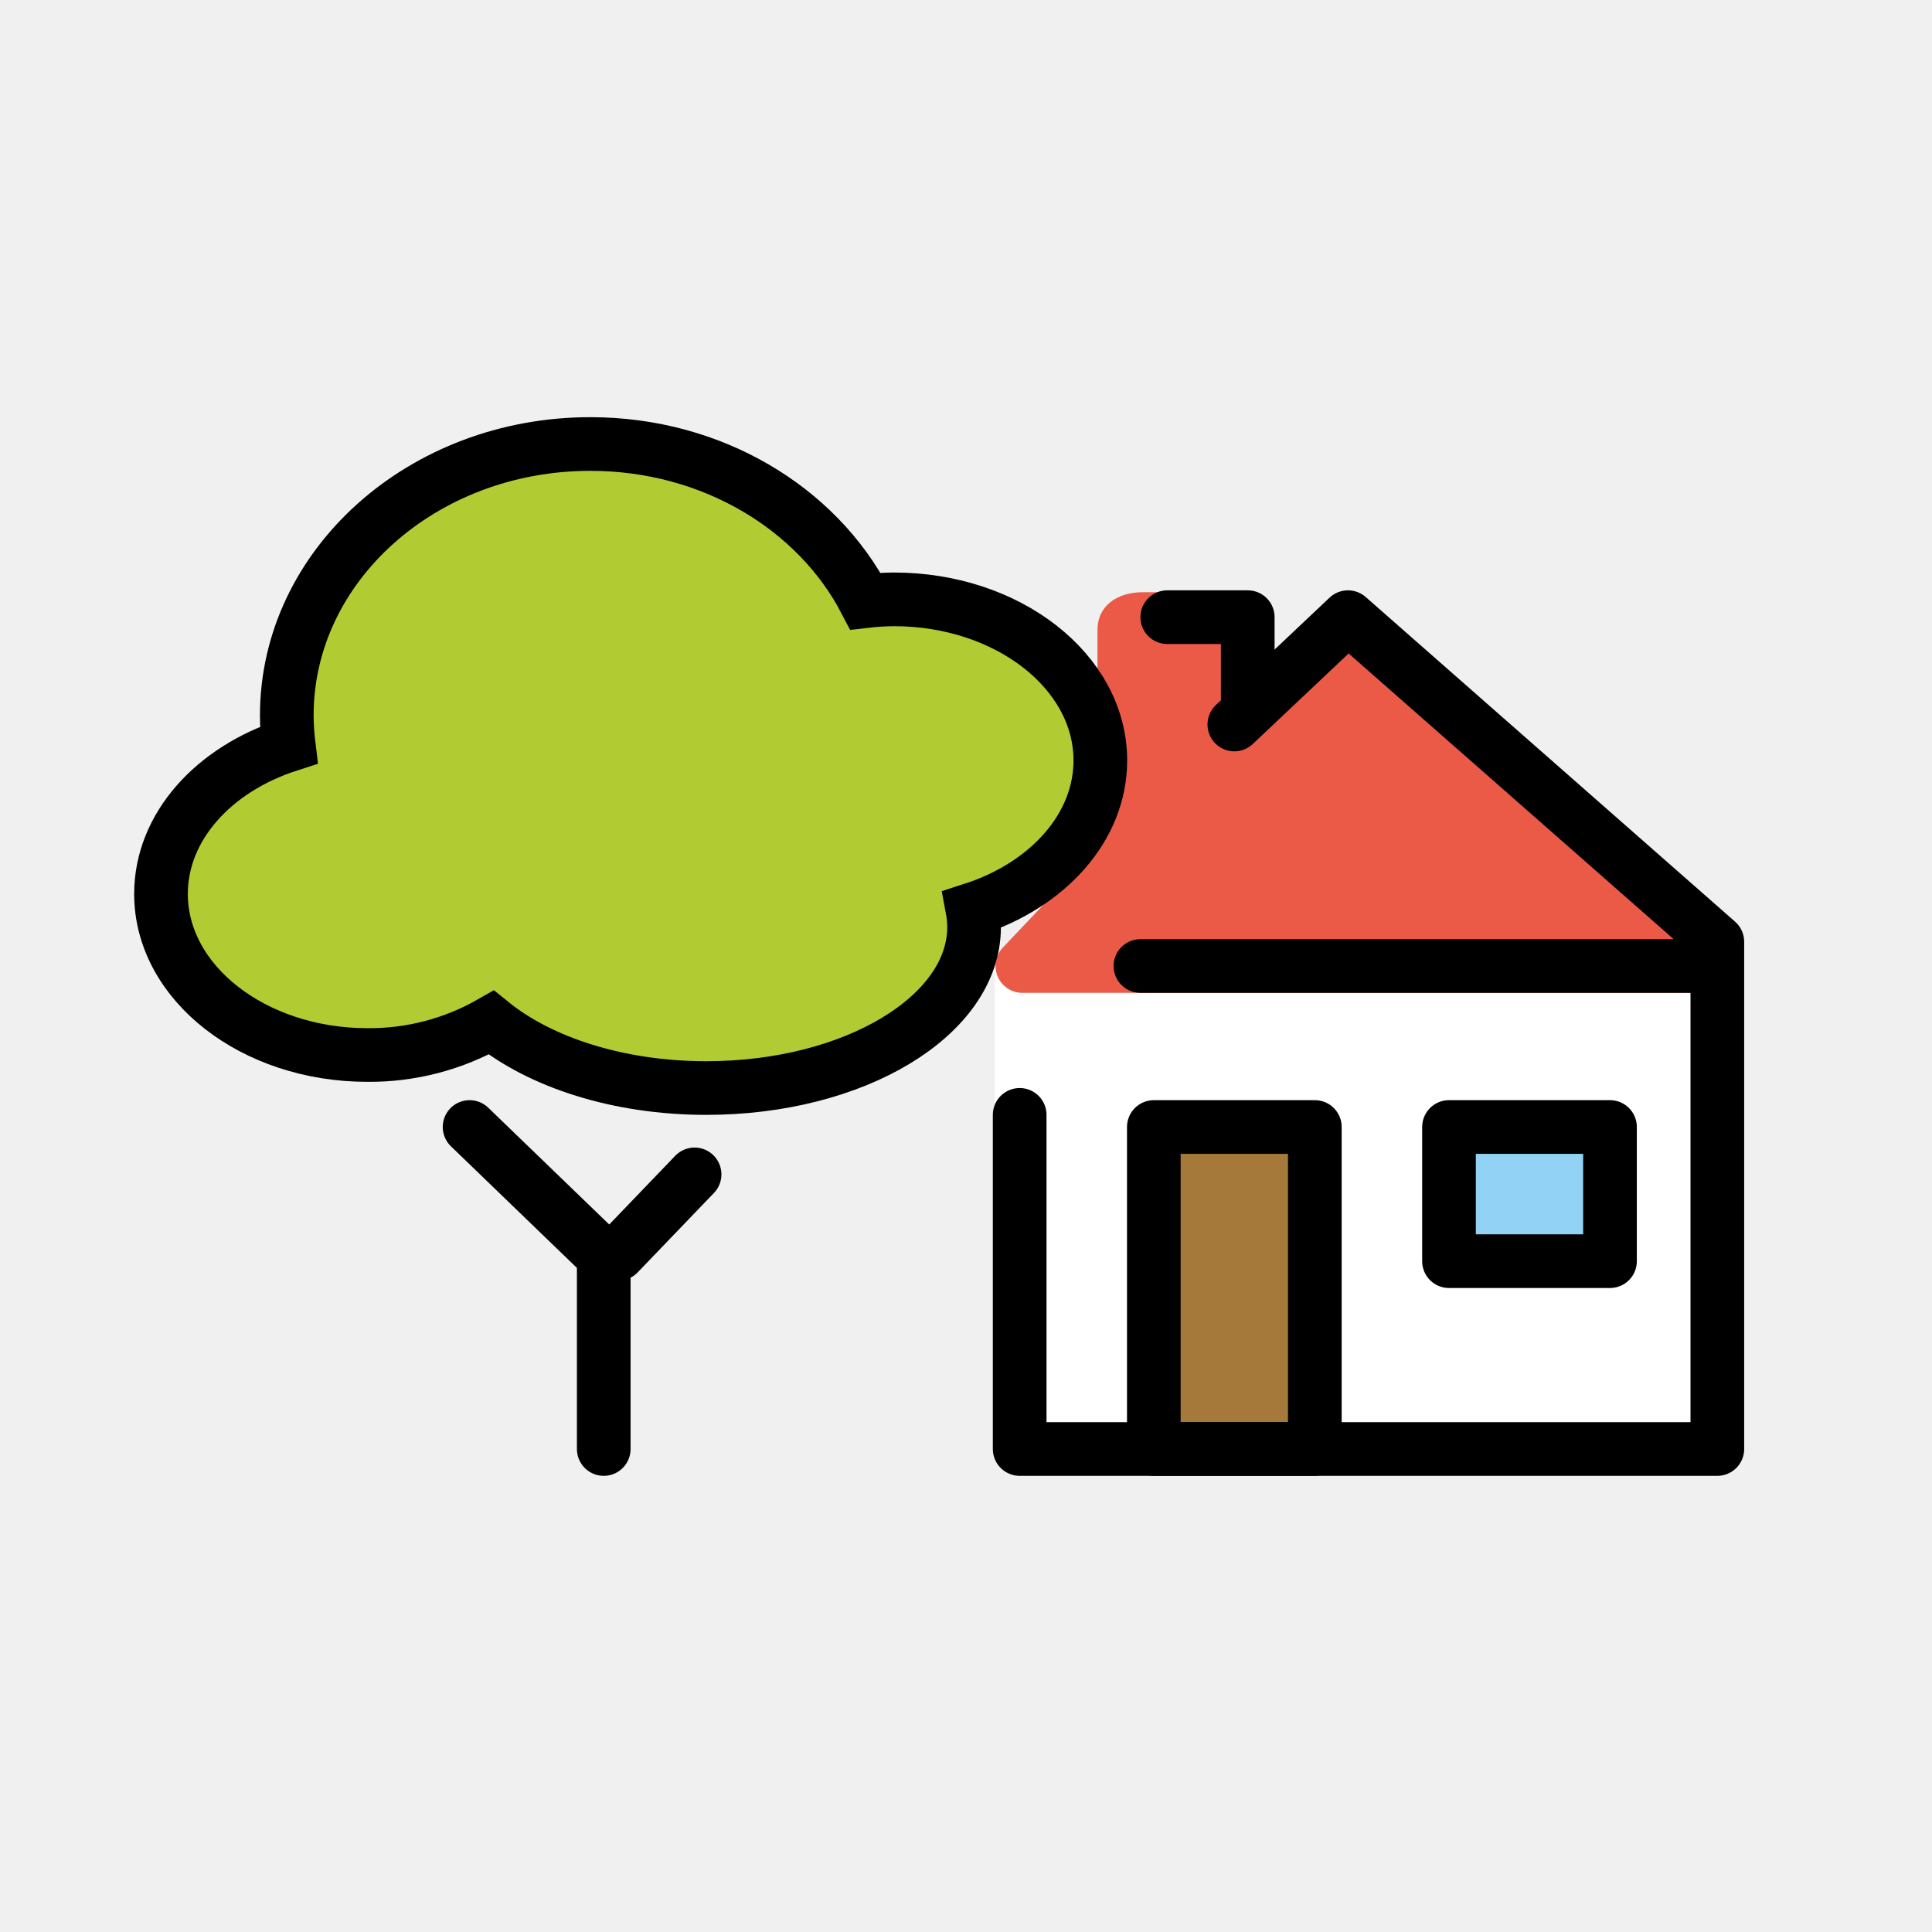
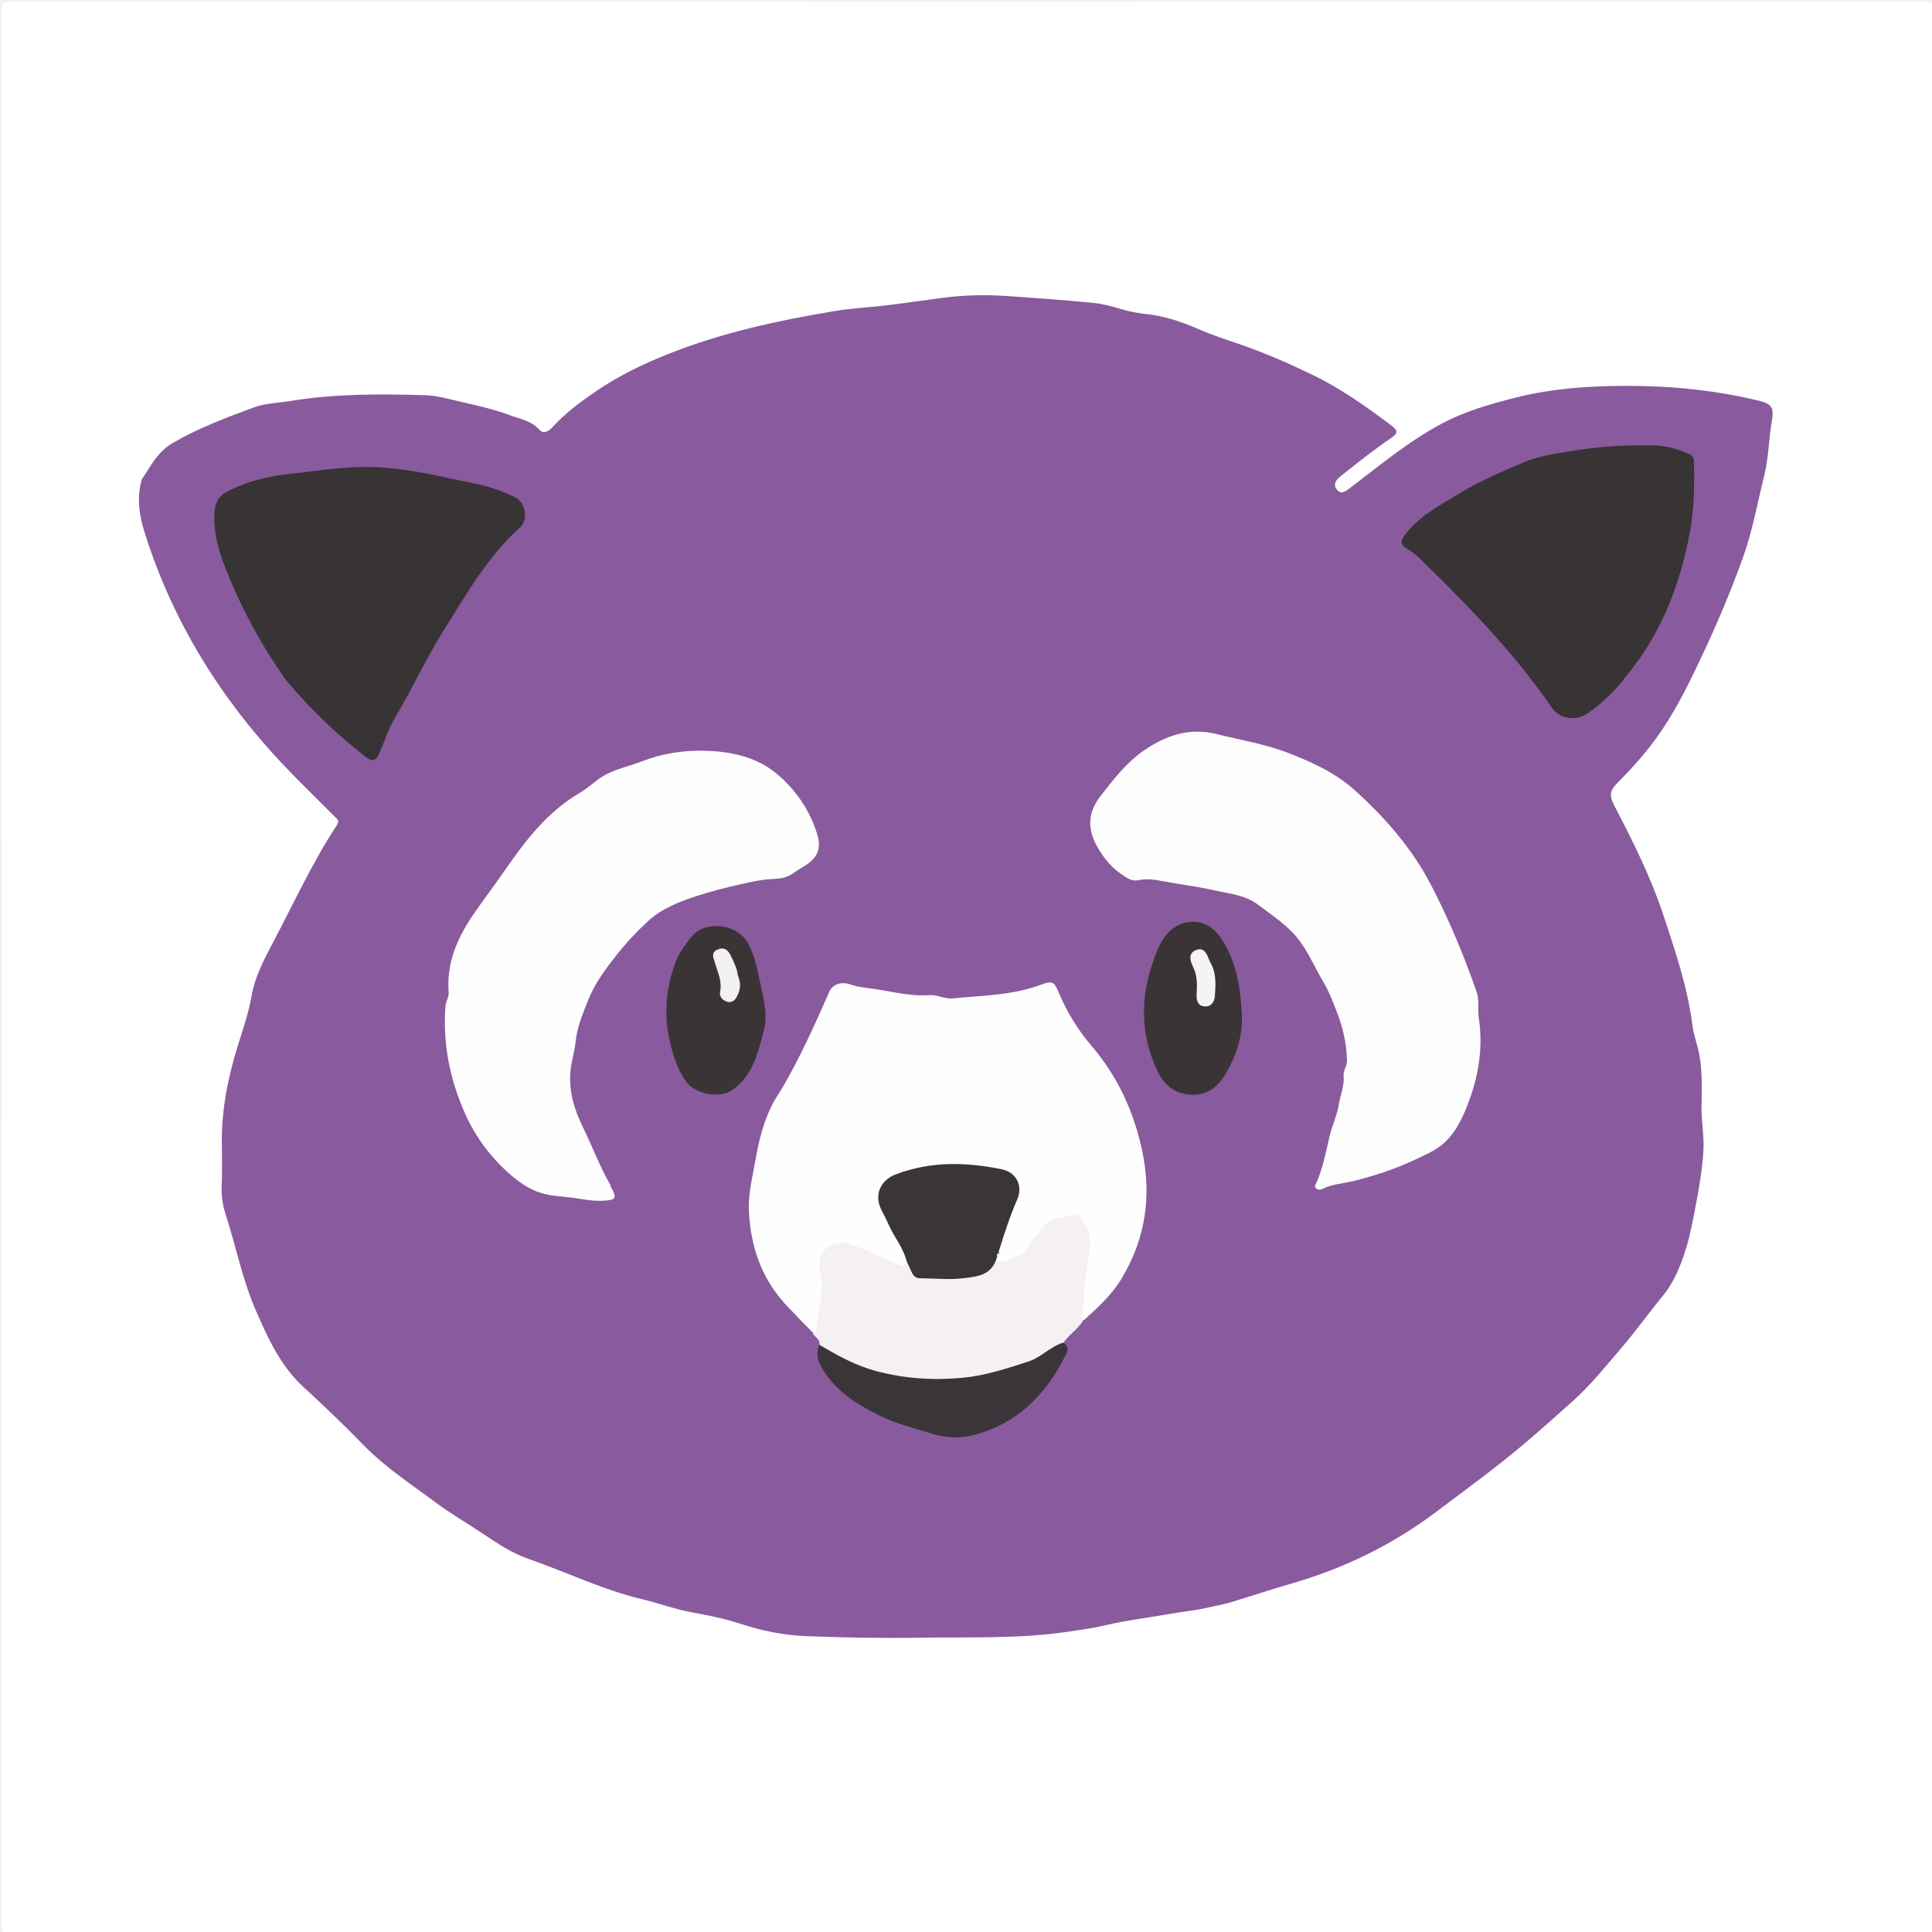
- <svg xmlns="http://www.w3.org/2000/svg" id="emoji" viewBox="0 0 72 72" version="1.1">
-   <g id="color">
-     <rect x="37.075" y="36.053" width="26.884" height="18.114" fill="#FFFFFF" />
-     <polygon fill="#EA5A47" stroke="#EA5A47" stroke-linecap="round" stroke-linejoin="round" stroke-miterlimit="10" stroke-width="2" points="50.235,23.2 38.1,36 63.5,36" />
-     <path fill="#EA5A47" d="M47.3,26l-6.4,6.059v-8.573c0-0.931,0.755-1.416,1.686-1.416h3.028 c0.931,0,1.686,0.485,1.686,1.416C47.3,23.486,47.3,26,47.3,26z" />
-     <rect x="43" y="42" width="6" height="12" fill="#A57939" />
-     <rect x="54" y="42" width="6" height="5" fill="#92D3F5" />
-     <path fill="#B1CC33" d="M41.006,28.339c0-3.312-3.445-6.003-7.694-6.003c-0.355,0.003-0.71,0.025-1.062,0.066 c-1.8-3.455-5.707-5.855-10.25-5.855c-6.248,0-11.312,4.529-11.312,10.114c0.001,0.369,0.025,0.738,0.07,1.104 C7.966,28.666,6,30.81,6,33.314c0,3.312,3.445,6.003,7.694,6.003c1.615,0.014,3.206-0.402,4.614-1.207 c1.818,1.477,4.726,2.438,8.015,2.438c5.511,0,9.978-2.688,9.978-6.003c-0.001-0.219-0.021-0.438-0.061-0.653 C39.036,32.99,41.006,30.845,41.006,28.339z" />
-   </g>
-   <g id="hair" />
-   <g id="skin" />
-   <g id="skin-shadow" />
-   <g id="line">
-     <polyline fill="none" stroke="#000000" stroke-linecap="round" stroke-linejoin="round" stroke-miterlimit="10" stroke-width="2" points="46,27 50.235,23 64,35.098 64,54 38,54 38,41.548" />
-     <rect x="43" y="42" width="6" height="12" fill="none" stroke="#000000" stroke-linecap="round" stroke-linejoin="round" stroke-miterlimit="10" stroke-width="2" />
-     <rect x="54" y="42" width="6" height="5" fill="none" stroke="#000000" stroke-linecap="round" stroke-linejoin="round" stroke-miterlimit="10" stroke-width="2" />
-     <polyline fill="none" stroke="#000000" stroke-linecap="round" stroke-linejoin="round" stroke-miterlimit="10" stroke-width="2" points="43.5,23 46.5,23 46.5,26" />
-     <path fill="none" stroke="#000000" stroke-miterlimit="10" stroke-width="2" d="M31.245,39.34" />
-     <polyline fill="none" stroke="#000000" stroke-linecap="round" stroke-linejoin="round" stroke-width="2" points="22.5,54 22.5,46.827 17.5,42" />
-     <line x1="23.041" x2="25.885" y1="46.727" y2="43.766" fill="none" stroke="#000000" stroke-linecap="round" stroke-linejoin="round" stroke-width="2" />
-     <path fill="none" stroke="#000000" stroke-linecap="round" stroke-miterlimit="10" stroke-width="2" d="M41.006,28.339 c0-3.312-3.445-6.003-7.694-6.003c-0.355,0.003-0.71,0.025-1.062,0.066c-1.8-3.455-5.707-5.855-10.25-5.855 c-6.248,0-11.312,4.529-11.312,10.114c0.001,0.369,0.025,0.738,0.07,1.104C7.966,28.666,6,30.81,6,33.314 c0,3.312,3.445,6.003,7.694,6.003c1.615,0.014,3.206-0.402,4.614-1.207c1.818,1.477,4.726,2.438,8.015,2.438 c5.511,0,9.978-2.688,9.978-6.003c-0.001-0.219-0.021-0.438-0.061-0.653 C39.036,32.99,41.006,30.845,41.006,28.339z" />
-     <line x1="63.5" x2="42.5" y1="36" y2="36" fill="none" stroke="#000000" stroke-linecap="round" stroke-linejoin="round" stroke-miterlimit="10" stroke-width="2" />
-   </g>
+ <svg xmlns="http://www.w3.org/2000/svg" version="1.1" id="Layer_1" x="0px" y="0px" width="100%" viewBox="0 0 1080 1080" enable-background="new 0 0 1080 1080" xml:space="preserve">
+   <path fill="#FFFFFF" opacity="1" stroke="none" d=" M606,1081   C405.523,1081 205.546,1080.989 5.569,1081.086   C1.949,1081.087 0.895,1080.479 0.896,1076.57   C1.008,719.612 1.01,362.653 0.882,5.694   C0.881,1.522 1.867,0.896 5.805,0.897   C362.597,1.008 719.389,1.008 1076.182,0.899   C1080.091,0.898 1081.121,1.479 1081.119,5.68   C1080.99,362.473 1080.989,719.265 1081.123,1076.057   C1081.125,1080.439 1080.025,1081.104 1075.944,1081.101   C919.463,1080.982 762.981,1081 606,1081  z" />
+   <path fill="#895A9E" opacity="1" stroke="none" d=" M678.859,897.839   C669.663,900.127 660.647,900.98 651.757,902.54   C640.622,904.493 629.391,905.833 618.329,908.445   C611.537,910.049 604.455,911.018 597.471,912.07   C569.779,916.241 541.848,915.051 514.01,915.488   C492.873,915.819 471.703,915.412 450.575,914.612   C437.946,914.134 425.574,911.548 413.433,907.564   C404.431,904.611 394.998,902.843 385.656,901.087   C376.599,899.383 368.004,896.114 359.085,894.006   C337.116,888.814 316.828,878.844 295.611,871.506   C286.899,868.493 278.878,863.382 271.001,858.053   C261.835,851.852 252.091,846.295 243.223,839.68   C229.529,829.466 215.141,820.106 203.107,807.698   C192.266,796.52 180.954,785.775 169.5,775.219   C156.817,763.53 149.942,748.36 143.223,733.069   C135.604,715.732 132.002,697.093 126.242,679.149   C124.648,674.185 123.651,668.975 123.908,663.528   C124.301,655.214 124.048,646.868 124.004,638.535   C123.904,619.789 127.535,601.772 133.145,583.895   C135.951,574.953 139.041,566.045 140.664,556.549   C142.339,546.757 147.126,537.229 151.869,528.283   C163.785,505.806 174.312,482.555 188.335,461.233   C190.057,458.614 188.278,457.638 186.951,456.304   C178.376,447.682 169.637,439.219 161.192,430.472   C139.922,408.443 121.528,384.306 106.58,357.466   C95.86,338.217 87.222,318.219 80.702,297.209   C77.798,287.852 76.478,278.575 79.019,268.978   C79.104,268.657 79.074,268.27 79.247,268.015   C84.259,260.637 87.91,252.705 96.516,247.675   C111,239.209 126.476,233.441 142.018,227.715   C148.463,225.341 155.605,225.266 162.415,224.15   C187.379,220.059 212.606,220.152 237.795,220.932   C244.126,221.128 250.452,222.923 256.687,224.384   C266.097,226.589 275.586,228.575 284.67,231.981   C290.551,234.186 296.964,235.097 301.559,240.28   C303.683,242.675 306.548,241.257 308.518,239.094   C315.851,231.042 324.464,224.652 333.45,218.53   C345.918,210.035 359.33,203.547 373.23,198.003   C403.327,186.001 434.779,179.187 466.636,173.865   C476.421,172.23 486.285,171.821 496.057,170.622   C506.16,169.382 516.303,167.886 526.403,166.556   C538.059,165.021 549.957,164.622 561.766,165.417   C578.024,166.512 594.282,167.693 610.501,169.242   C616.023,169.769 621.537,171.167 626.853,172.818   C631.461,174.249 636.209,175.053 640.86,175.564   C651.161,176.695 660.651,179.908 670.054,184.027   C677.48,187.281 685.252,189.764 692.932,192.41   C706.934,197.234 720.462,203.121 733.788,209.581   C749.709,217.3 763.98,227.455 778.037,238.028   C781.453,240.598 781.433,242.288 777.944,244.644   C768.036,251.332 758.731,258.832 749.361,266.243   C746.593,268.432 745.057,271.012 747.439,273.818   C749.916,276.736 752.483,274.434 754.791,272.685   C771.423,260.085 787.464,246.633 806.014,236.773   C819.158,229.787 833.376,225.754 847.69,222.16   C867.633,217.154 887.991,215.758 908.51,215.698   C933.702,215.624 958.573,218.043 983.08,223.973   C990.558,225.783 991.76,227.876 990.445,235.557   C988.71,245.69 988.671,256.072 986.17,266.099   C982.434,281.075 979.729,296.426 974.589,310.909   C966.777,332.917 957.413,354.354 947.224,375.453   C940.033,390.345 932.289,404.728 922.061,417.678   C916.921,424.187 911.375,430.384 905.48,436.268   C899.465,442.273 899.233,444.275 903.017,451.535   C913.156,470.988 922.96,490.733 929.819,511.486   C936.478,531.634 943.387,551.91 946.081,573.208   C946.619,577.461 948.01,581.613 949.085,585.792   C951.899,596.723 951.296,607.88 951.161,618.98   C951.063,627.138 952.718,635.178 952.216,643.368   C951.568,653.911 949.784,664.239 947.78,674.588   C946.318,682.138 944.977,689.702 942.757,697.061   C939.796,706.883 935.948,716.594 929.487,724.43   C921.661,733.922 914.54,743.953 906.528,753.321   C897.673,763.674 889.147,774.316 879.002,783.392   C866.032,794.995 853.084,806.621 839.387,817.427   C827.438,826.854 815.176,835.851 803.035,845.003   C778.672,863.371 751.665,876.624 722.31,885.1   C711.074,888.344 699.974,892.054 688.785,895.463   C685.668,896.413 682.454,897.049 678.859,897.839  z" />
+   <path fill="#FEFEFE" opacity="1" stroke="none" d=" M438.408,728.287   C425.009,713.536 419.558,695.761 418.626,676.79   C418.178,667.665 420.57,658.338 422.176,649.191   C424.155,637.923 426.723,626.806 432.201,616.533   C433.761,613.606 435.671,610.949 437.329,608.115   C447.405,590.889 455.51,572.715 463.535,554.493   C465.298,550.491 469.802,548.356 475.495,550.354   C479.822,551.873 484.276,552.178 488.537,552.784   C498.764,554.24 508.921,557.072 519.374,556.289   C524,555.943 528.052,558.571 532.628,558.107   C549.257,556.42 566.125,556.458 582.107,550.383   C588.253,548.046 589.353,548.909 591.686,554.498   C596.277,565.495 602.468,575.654 610.165,584.639   C624.878,601.812 633.952,621.76 638.518,643.475   C643.732,668.271 640.554,692.091 627.151,714.44   C621.599,723.698 614.12,730.537 606.181,737.739   C603.247,738.916 603.203,737.033 603.473,735.367   C605.39,723.549 604.863,711.435 607.638,699.741   C609.018,693.928 607.232,688.905 604.749,683.929   C603.905,682.236 602.547,680.592 600.536,680.919   C594.716,681.866 588.46,681.774 584.269,687.153   C581.203,691.087 578.053,694.968 574.879,698.806   C570.47,704.138 564.487,706.561 557.188,705.856   C556.595,705.157 556.416,704.679 556.4,703.772   C556.686,702.429 557.469,701.685 557.597,700.281   C559.241,690.681 562.763,682.073 566.189,673.438   C571.134,660.976 568.276,655.757 554.88,654.113   C544.065,652.786 533.337,650.015 522.232,652.257   C514.895,653.738 507.572,655.245 500.551,657.786   C493.96,660.173 490.643,668.018 493.39,674.75   C495.831,680.731 498.526,686.631 502.04,692.119   C504.637,696.174 507.134,700.338 507.12,705.815   C506.107,709.448 503.736,709.235 501.508,708.111   C495.128,704.893 487.98,703.5 481.894,699.556   C478.664,697.462 474.982,696.357 471.024,696.393   C463.358,696.462 459,701.071 459.489,708.777   C459.678,711.756 460.119,714.72 460.437,717.687   C461.381,726.482 458.093,734.76 457.638,743.368   C457.555,744.94 456.683,745.806 454.638,745.203   C449.281,739.81 444.259,734.649 439.127,729.164   C438.859,728.739 438.7,728.638 438.408,728.287  z" />
+   <path fill="#FEFDFE" opacity="1" stroke="none" d=" M739.887,549.103   C735.367,541.593 732.097,533.823 727.176,526.876   C720.777,517.843 711.739,512.153 703.23,505.708   C695.967,500.206 687.099,499.603 678.647,497.671   C669.056,495.48 659.284,494.367 649.659,492.525   C644.991,491.631 640.79,491.065 636.12,492.069   C632.505,492.846 629.344,490.388 626.534,488.445   C620.716,484.421 616.323,478.776 613.045,472.716   C607.98,463.354 607.928,454.348 615.17,445.044   C622.536,435.58 629.7,426.204 639.677,419.358   C651.866,410.996 665.177,406.621 679.866,410.301   C693.335,413.675 707.071,415.851 720.194,420.928   C733.796,426.191 746.863,432.221 757.634,442.005   C774.561,457.382 789.459,474.417 800.127,495.038   C810.071,514.259 818.364,534.109 825.441,554.486   C827.041,559.091 825.936,564.328 826.685,569.312   C829.394,587.347 825.918,604.706 818.891,621.27   C816.069,627.923 812.27,634.595 806.815,639.335   C802.189,643.354 796.131,645.858 790.465,648.517   C779.583,653.623 768.217,657.308 756.514,660.236   C750.863,661.65 744.853,661.83 739.51,664.529   C738.311,665.135 736.798,665.285 735.722,664.342   C734.419,663.199 735.481,662.119 736.023,660.863   C739.549,652.699 741.203,644.019 743.184,635.39   C744.568,629.365 747.42,623.675 748.395,617.466   C749.233,612.128 751.608,607.032 751.093,601.491   C750.804,598.384 753.02,595.992 752.957,592.832   C752.761,583.018 750.555,573.815 746.935,564.688   C744.861,559.46 742.898,554.266 739.887,549.103  z" />
+   <path fill="#FEFEFE" opacity="1" stroke="none" d=" M250.715,553.684   C249.684,534.969 257.903,520.167 268.188,506.093   C274.323,497.697 280.314,489.196 286.325,480.71   C296.709,466.05 308.188,452.593 323.992,443.283   C327.44,441.252 330.702,438.521 333.965,435.997   C341.334,430.298 350.508,428.842 358.912,425.576   C370.831,420.945 383.104,419.187 395.94,419.736   C409.802,420.328 423.092,423.481 433.635,432.089   C444.53,440.985 452.735,452.806 456.903,466.592   C459.448,475.008 456.544,480.193 448.526,484.84   C446.395,486.075 444.405,487.55 442.297,488.826   C439.322,490.628 436.264,491.211 432.605,491.327   C426.115,491.533 419.61,493.009 413.23,494.474   C405.25,496.305 397.292,498.356 389.504,500.868   C379.792,504 369.927,507.91 362.543,514.673   C356.305,520.387 350.244,526.772 344.926,533.531   C338.714,541.429 332.562,549.496 328.829,558.979   C325.837,566.578 322.584,574.016 321.755,582.418   C321.233,587.714 319.481,593.001 318.929,598.371   C317.757,609.746 321.089,620.476 325.954,630.354   C331.12,640.843 335.172,651.856 340.981,662.027   C341.222,662.45 341.212,663.016 341.451,663.44   C345.072,669.879 344.397,670.875 336.877,671.217   C331.863,671.445 327.014,670.619 322.124,669.832   C315.5,668.767 308.843,668.886 302.18,666.774   C295.92,664.79 290.827,661.3 286.283,657.448   C275.096,647.965 266.254,636.412 260.155,622.882   C251.463,603.599 247.455,583.512 249.02,562.351   C249.231,559.506 251.355,557.122 250.715,553.684  z" />
+   <path fill="#383335" opacity="1" stroke="none" d=" M159.852,380.105   C145.677,360.141 134.359,338.972 125.614,316.545   C121.921,307.073 119.325,297.034 119.892,286.545   C120.185,281.131 122.218,277.209 127.301,274.627   C137.94,269.223 149.218,266.295 160.985,265.028   C174.467,263.576 187.94,261.372 201.453,261.061   C218.534,260.668 235.405,263.836 252.067,267.555   C261.906,269.751 271.98,271.117 281.375,275.063   C283.824,276.092 286.367,277.003 288.614,278.38   C293.951,281.649 295.266,290.756 290.676,294.862   C272.796,310.857 261.252,331.445 248.634,351.355   C238.499,367.348 230.705,384.583 221.047,400.818   C217.191,407.298 214.84,414.671 211.79,421.632   C210.063,425.572 207.829,425.786 204.456,423.144   C188.191,410.403 173.299,396.267 159.852,380.105  z" />
+   <path fill="#383335" opacity="1" stroke="none" d=" M905.976,381.924   C900.358,388.57 894.235,394.147 887.313,398.846   C880.933,403.177 871.899,402.031 867.559,395.704   C848.09,367.317 824.55,342.516 800.099,318.498   C795.713,314.19 791.544,309.644 786.17,306.462   C782.878,304.512 782.854,302.366 785.211,299.218   C793.352,288.345 805.129,282.31 816.295,275.565   C827.611,268.729 839.774,263.479 851.958,258.352   C860.11,254.922 868.819,253.74 877.421,252.287   C892.995,249.656 908.683,248.582 924.516,248.989   C931.519,249.169 937.811,250.936 944.075,253.736   C946.351,254.754 946.931,256.032 946.969,258.262   C947.189,271.387 947.055,284.546 944.667,297.446   C939.995,322.678 931.507,346.533 916.76,367.809   C913.457,372.573 909.693,377.018 905.976,381.924  z" />
+   <path fill="#F5F1F2" opacity="1" stroke="none" d=" M454.354,745.285   C455.094,744.869 456.47,745.115 456.463,744.237   C456.374,734.185 460.603,724.498 458.97,714.331   C458.839,713.516 458.64,712.712 458.466,711.904   C455.838,699.76 464.355,691.674 476.193,695.757   C484.763,698.713 492.886,702.96 501.222,706.602   C503.08,707.414 505.195,709.291 506.502,705.337   C508.495,705.454 509.238,707.007 509.846,708.544   C511.336,712.315 514.041,713.883 518.045,713.635   C526.326,713.122 534.63,714.36 542.936,712.572   C548.267,711.424 552.619,709.349 556.314,704.989   C560.481,706.111 571.403,702.25 573.658,698.446   C576.059,694.395 579.661,691.35 582.13,687.402   C586.537,680.356 594.262,680.568 601.057,679.24   C604.126,678.64 605.353,682.225 606.812,684.669   C611.445,692.427 608.709,700.42 607.703,708.328   C606.909,714.568 605.525,720.8 606.117,727.081   C606.47,730.818 603.414,734.139 605.624,737.932   C602.946,742.568 598.238,745.552 594.77,750.1   C594.748,751.612 593.903,752.183 593.041,752.686   C582.84,758.644 572.489,764.058 560.836,766.968   C546.389,770.576 531.886,773.451 516.989,772.292   C496.191,770.674 476.214,766.117 459.045,753.25   C458.641,752.947 458.34,752.547 458.148,751.738   C458.478,748.408 455.522,747.621 454.354,745.285  z" />
+   <path fill="#3A3437" opacity="1" stroke="none" d=" M693.928,562.972   C695.571,577.132 691.581,589.646 684.665,601.055   C680.977,607.138 675.348,611.97 667.253,611.981   C657.749,611.993 651.186,607.418 647.175,599.03   C636.31,576.307 637.522,553.576 647.163,530.81   C650.718,522.417 656.401,516.031 665.641,515.334   C675.235,514.61 681.218,521.196 685.368,529.011   C690.9,539.43 693.135,550.818 693.928,562.972  z" />
+   <path fill="#3A3437" opacity="1" stroke="none" d=" M380.007,598.918   C370.878,578.359 369.985,557.838 377.921,537.133   C379.817,532.186 383.194,528.071 386.446,523.811   C393.634,514.39 411.993,516.037 418.057,527.166   C422.5,535.318 423.779,544.315 425.767,553.154   C427.514,560.922 428.998,568.696 426.861,576.605   C423.589,588.711 421.02,600.905 409.652,609.111   C401.819,614.765 387.914,611.092 383.301,604.344   C382.178,602.702 381.211,600.953 380.007,598.918  z" />
+   <path fill="#3A3538" opacity="1" stroke="none" d=" M457.996,751.707   C468.095,757.682 478.131,763.317 489.696,766.415   C505.668,770.694 521.727,771.718 538.006,770.196   C550.746,769.005 562.878,764.986 574.993,761.07   C581.989,758.808 586.943,752.821 594.338,750.539   C596.608,752.105 597.431,753.896 596.148,756.53   C584.935,779.543 568.289,796.576 542.76,802.544   C535.448,804.253 527.453,803.596 519.665,801.076   C510.757,798.193 501.569,796.07 493.112,791.99   C480.944,786.12 469.344,779.308 461.447,767.825   C458.218,763.13 455.426,758.162 457.996,751.707  z" />
+   <path fill="#F5F1F2" opacity="1" stroke="none" d=" M438.29,728.249   C438.523,728.124 438.719,728.276 438.94,728.668   C438.7,728.865 438.462,728.738 438.29,728.249  z" />
+   <path fill="#3A3637" opacity="1" stroke="none" d=" M556.699,704.583   C553.526,712.984 546.073,713.577 539.148,714.481   C530.924,715.555 522.606,714.578 514.329,714.569   C512.003,714.566 510.674,713.259 509.756,711.397   C508.809,709.474 508.006,707.479 506.9,705.227   C504.907,697.378 499.76,691.466 496.725,684.523   C495.402,681.497 493.746,678.619 492.368,675.616   C488.676,667.566 492.33,659.691 500.752,656.48   C520.221,649.059 540.044,649.548 559.995,653.637   C568.109,655.3 571.973,662.828 568.641,670.473   C564.531,679.903 561.39,689.647 558.259,699.756   C559.226,701.212 557.929,701.687 557.436,702.729   C557.048,703.423 556.866,703.834 556.699,704.583  z" />
+   <path fill="#F5F1F2" opacity="1" stroke="none" d=" M557.597,702.907   C556.928,702.075 557.276,701.278 558.033,700.314   C558.886,701.096 559.118,702.033 557.597,702.907  z" />
+   <path fill="#F4F4F4" opacity="1" stroke="none" d=" M676.361,537.595   C680.102,543.844 679.582,550.374 679.13,556.795   C678.906,559.968 677.08,562.798 673.504,562.612   C669.867,562.422 668.767,559.741 668.93,556.221   C669.172,550.952 669.478,545.687 667.023,540.641   C665.428,537.361 663.909,533.064 668.409,531.177   C673.479,529.05 674.698,533.763 676.361,537.595  z" />
+   <path fill="#F1F1F1" opacity="1" stroke="none" d=" M412.484,545.318   C414.334,549.657 413.974,553.467 411.896,557.187   C410.618,559.475 408.777,560.824 406.172,559.89   C403.805,559.042 402.036,557.049 402.543,554.524   C403.734,548.588 401.199,543.466 399.615,538.118   C398.821,535.44 397.334,532.559 400.958,530.874   C404.586,529.188 406.978,530.898 408.51,534.243   C410.091,537.697 411.977,541.041 412.484,545.318  z" />
</svg>
